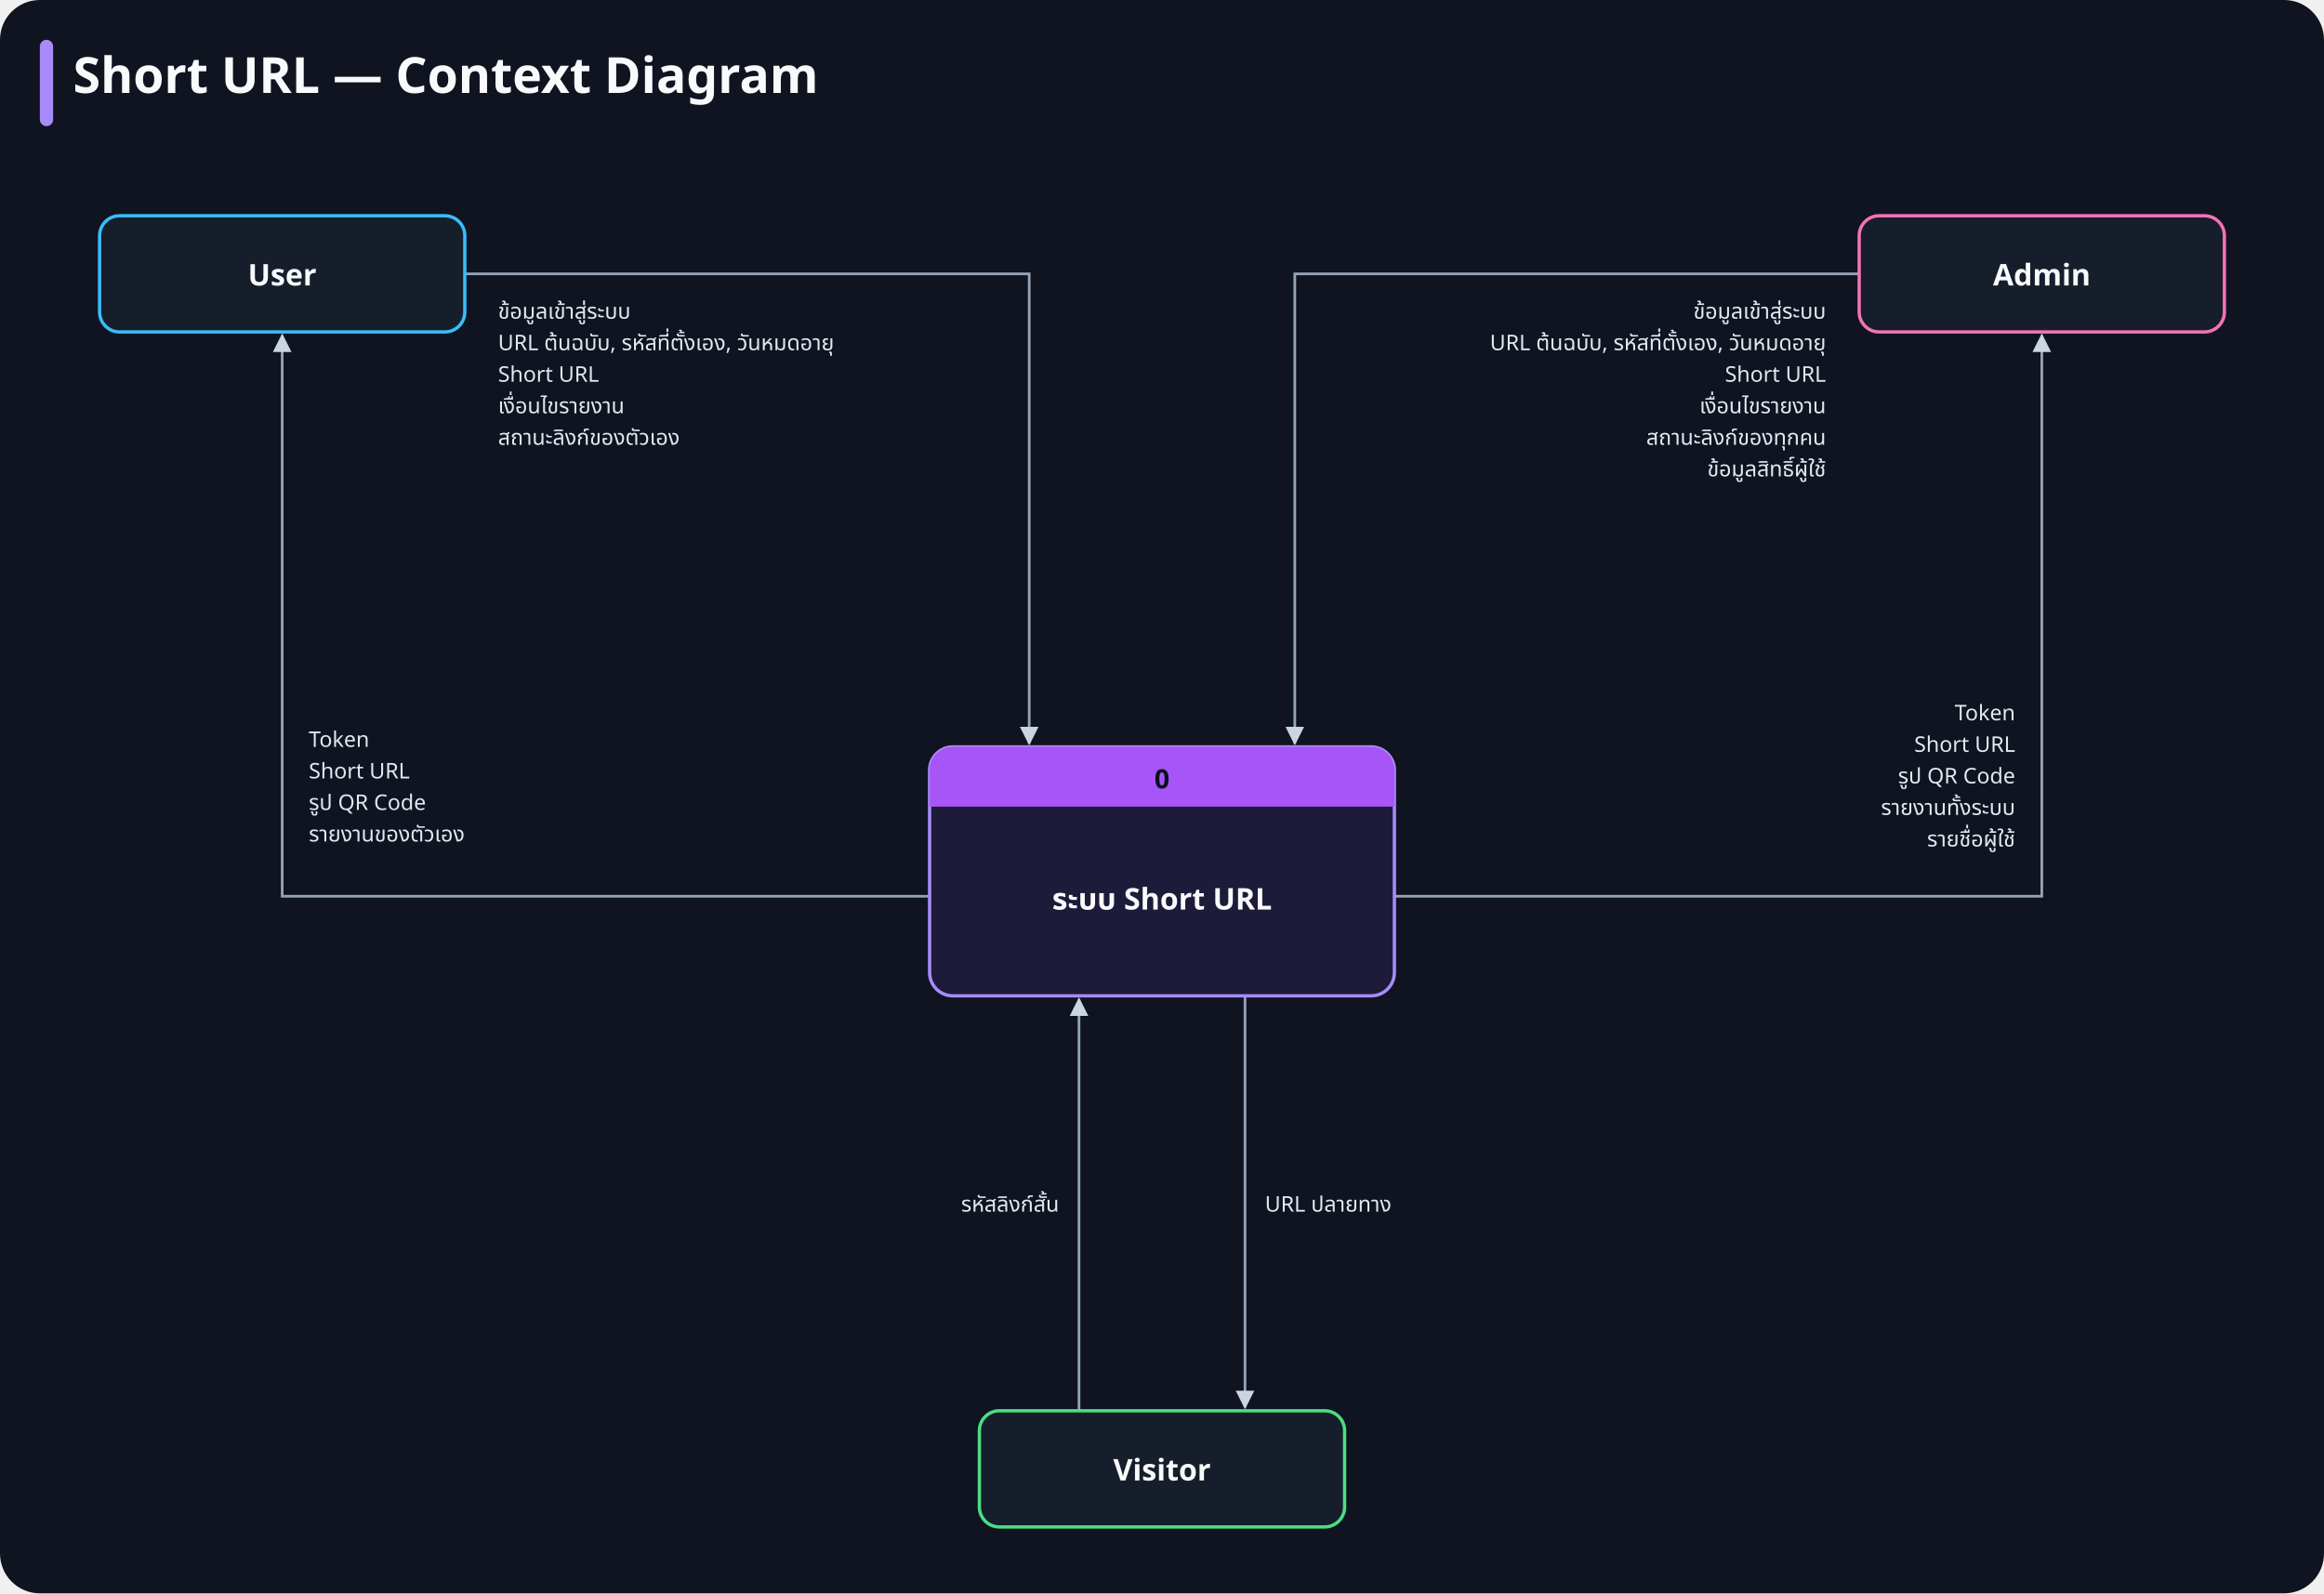
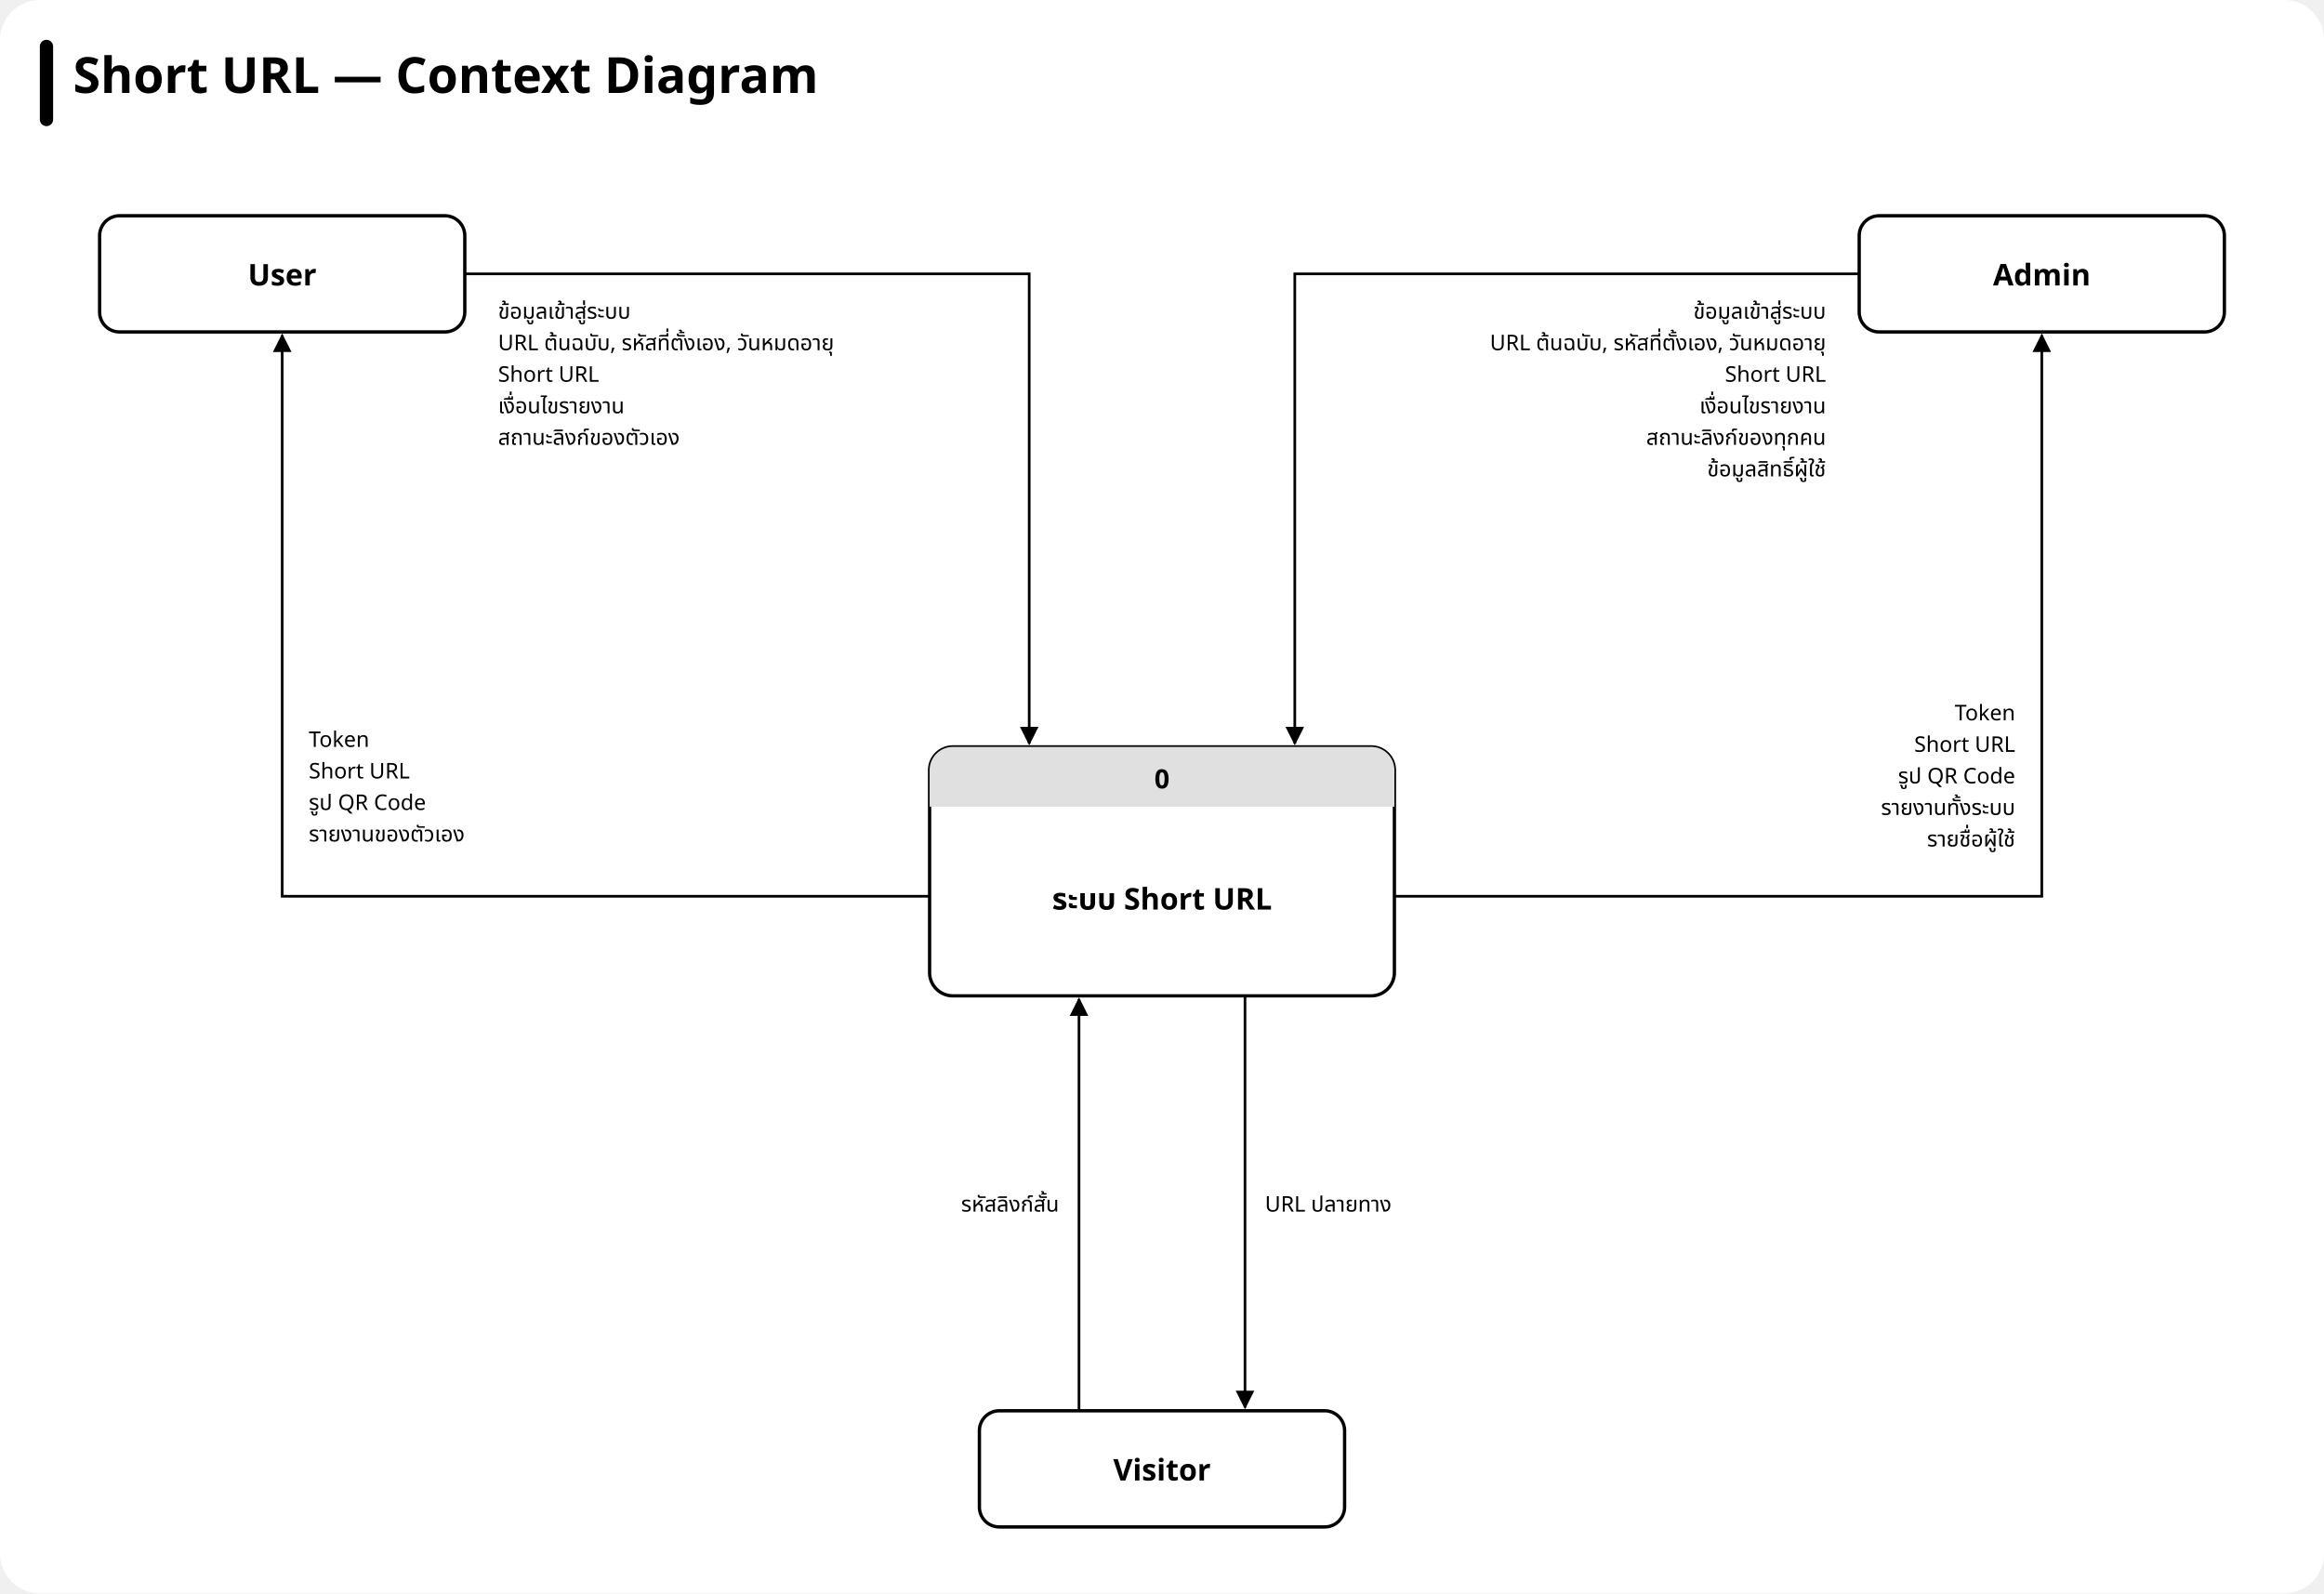
<svg xmlns="http://www.w3.org/2000/svg" viewBox="0 0 1400 960" width="1400" height="960" font-family="'Segoe UI', 'Noto Sans Thai', 'Leelawadee UI', Tahoma, sans-serif">
  <defs>
    <marker id="ctxArrow" viewBox="0 0 10 10" refX="9" refY="5" markerWidth="7" markerHeight="7" orient="auto-start-reverse">
-       <path d="M0 0 L10 5 L0 10 z" fill="#cbd5e1" />
+       <path d="M0 0 L10 5 L0 10 z" fill="#000000" />
    </marker>
    <style>
-       .ext { fill: #161d2b; stroke-width: 2; }
-       .et { fill: #f8fafc; font-size: 18px; font-weight: 700; }
-       .sys { fill: #1e1b3a; stroke: #a78bfa; stroke-width: 2; }
-       .sysnum { fill: #0b1020; font-size: 16px; font-weight: 800; text-anchor: middle; }
-       .systxt { fill: #f8fafc; font-size: 18px; font-weight: 700; text-anchor: middle; }
-       .f { fill: none; stroke: #94a3b8; stroke-width: 1.6; marker-end: url(#ctxArrow); }
-       .fl { fill: #e2e8f0; font-size: 13px; }
+       .ext { fill: #ffffff; stroke-width: 2; }
+       .et { fill: #000000; font-size: 18px; font-weight: 700; }
+       .sys { fill: #ffffff; stroke: #000000; stroke-width: 2; }
+       .sysnum { fill: #000000; font-size: 16px; font-weight: 800; text-anchor: middle; }
+       .systxt { fill: #000000; font-size: 18px; font-weight: 700; text-anchor: middle; }
+       .f { fill: none; stroke: #000000; stroke-width: 1.6; marker-end: url(#ctxArrow); }
+       .fl { fill: #000000; font-size: 13px; }
+       .card { stroke: #000000; }
+       .bar { fill: #000000; }
    </style>
  </defs>
-   <rect width="1400" height="960" rx="24" fill="#0f1420" />
-   <rect class="bar" x="24" y="24" width="8" height="52" rx="4" fill="#a78bfa" />
-   <text x="44" y="56" fill="#f8fafc" font-size="30" font-weight="800">Short URL — Context Diagram</text>
+   <rect width="1400" height="960" rx="24" fill="#ffffff" />
+   <rect class="bar" x="24" y="24" width="8" height="52" rx="4" fill="#000000" />
+   <text x="44" y="56" fill="#000000" font-size="30" font-weight="800">Short URL — Context Diagram</text>
  <g transform="translate(0 70)">
    <path class="f" d="M280 95 H620 V378" />
    <path class="f" d="M560 470 H170 V132" />
    <path class="f" d="M1120 95 H780 V378" />
    <path class="f" d="M840 470 H1230 V132" />
    <path class="f" d="M650 780 V532" />
    <path class="f" d="M750 530 V778" />
    <text class="fl" x="300" y="122" text-anchor="start">ข้อมูลเข้าสู่ระบบ</text>
    <text class="fl" x="300" y="141" text-anchor="start">URL ต้นฉบับ, รหัสที่ตั้งเอง, วันหมดอายุ</text>
    <text class="fl" x="300" y="160" text-anchor="start">Short URL</text>
    <text class="fl" x="300" y="179" text-anchor="start">เงื่อนไขรายงาน</text>
    <text class="fl" x="300" y="198" text-anchor="start">สถานะลิงก์ของตัวเอง</text>
    <text class="fl" x="186" y="380" text-anchor="start">Token</text>
    <text class="fl" x="186" y="399" text-anchor="start">Short URL</text>
    <text class="fl" x="186" y="418" text-anchor="start">รูป QR Code</text>
    <text class="fl" x="186" y="437" text-anchor="start">รายงานของตัวเอง</text>
    <text class="fl" x="1100" y="122" text-anchor="end">ข้อมูลเข้าสู่ระบบ</text>
    <text class="fl" x="1100" y="141" text-anchor="end">URL ต้นฉบับ, รหัสที่ตั้งเอง, วันหมดอายุ</text>
    <text class="fl" x="1100" y="160" text-anchor="end">Short URL</text>
    <text class="fl" x="1100" y="179" text-anchor="end">เงื่อนไขรายงาน</text>
    <text class="fl" x="1100" y="198" text-anchor="end">สถานะลิงก์ของทุกคน</text>
    <text class="fl" x="1100" y="217" text-anchor="end">ข้อมูลสิทธิ์ผู้ใช้</text>
    <text class="fl" x="1214" y="364" text-anchor="end">Token</text>
    <text class="fl" x="1214" y="383" text-anchor="end">Short URL</text>
    <text class="fl" x="1214" y="402" text-anchor="end">รูป QR Code</text>
    <text class="fl" x="1214" y="421" text-anchor="end">รายงานทั้งระบบ</text>
    <text class="fl" x="1214" y="440" text-anchor="end">รายชื่อผู้ใช้</text>
    <text class="fl" x="638" y="660" text-anchor="end">รหัสลิงก์สั้น</text>
    <text class="fl" x="762" y="660" text-anchor="start">URL ปลายทาง</text>
-     <rect class="ext" x="60" y="60" width="220" height="70" rx="12" stroke="#38bdf8" />
+     <rect class="ext" x="60" y="60" width="220" height="70" rx="12" stroke="#000000" />
    <text class="et" x="170" y="102" text-anchor="middle">User</text>
-     <rect class="ext" x="1120" y="60" width="220" height="70" rx="12" stroke="#f472b6" />
+     <rect class="ext" x="1120" y="60" width="220" height="70" rx="12" stroke="#000000" />
    <text class="et" x="1230" y="102" text-anchor="middle">Admin</text>
-     <rect class="ext" x="590" y="780" width="220" height="70" rx="12" stroke="#4ade80" />
+     <rect class="ext" x="590" y="780" width="220" height="70" rx="12" stroke="#000000" />
    <text class="et" x="700" y="822" text-anchor="middle">Visitor</text>
    <rect class="sys" x="560" y="380" width="280" height="150" rx="14" />
-     <path d="M560 394 a14 14 0 0 1 14 -14 h252 a14 14 0 0 1 14 14 v22 h-280 z" fill="#a855f7" />
+     <path d="M560 394 a14 14 0 0 1 14 -14 h252 a14 14 0 0 1 14 14 v22 h-280 z" fill="#e0e0e0" />
    <text class="sysnum" x="700" y="405">0</text>
    <text class="systxt" x="700" y="478">ระบบ Short URL</text>
  </g>
</svg>
